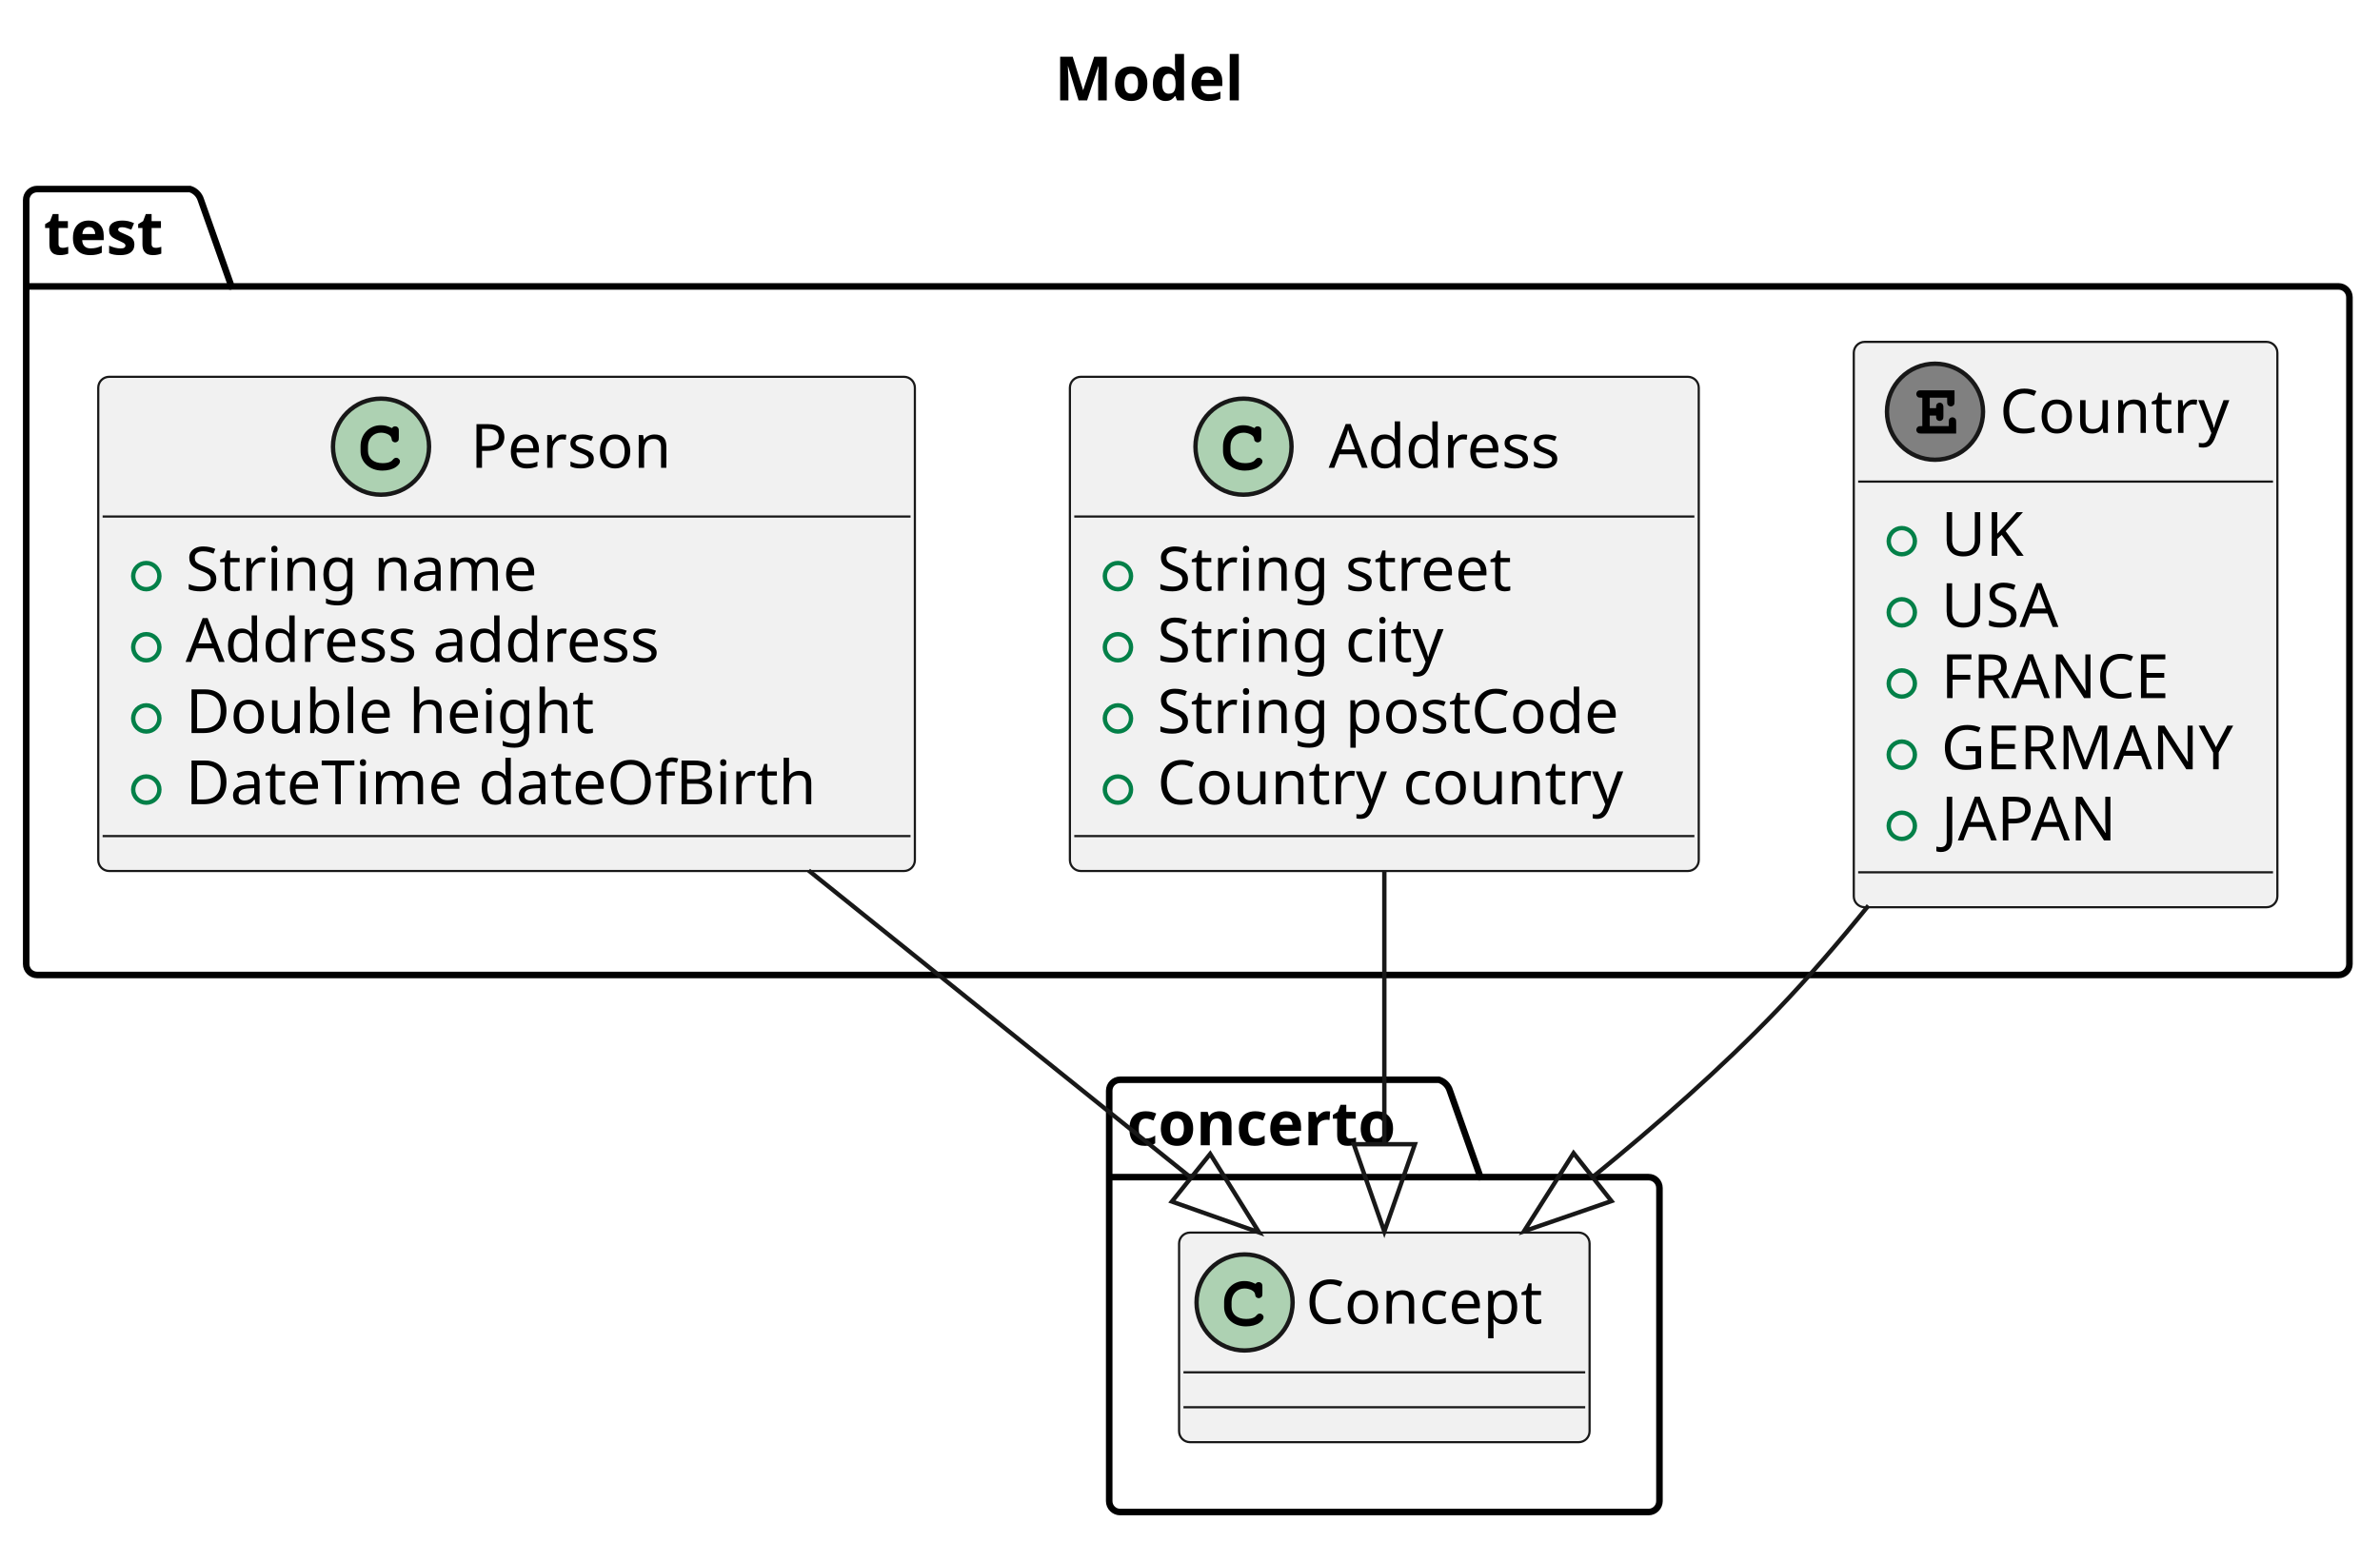
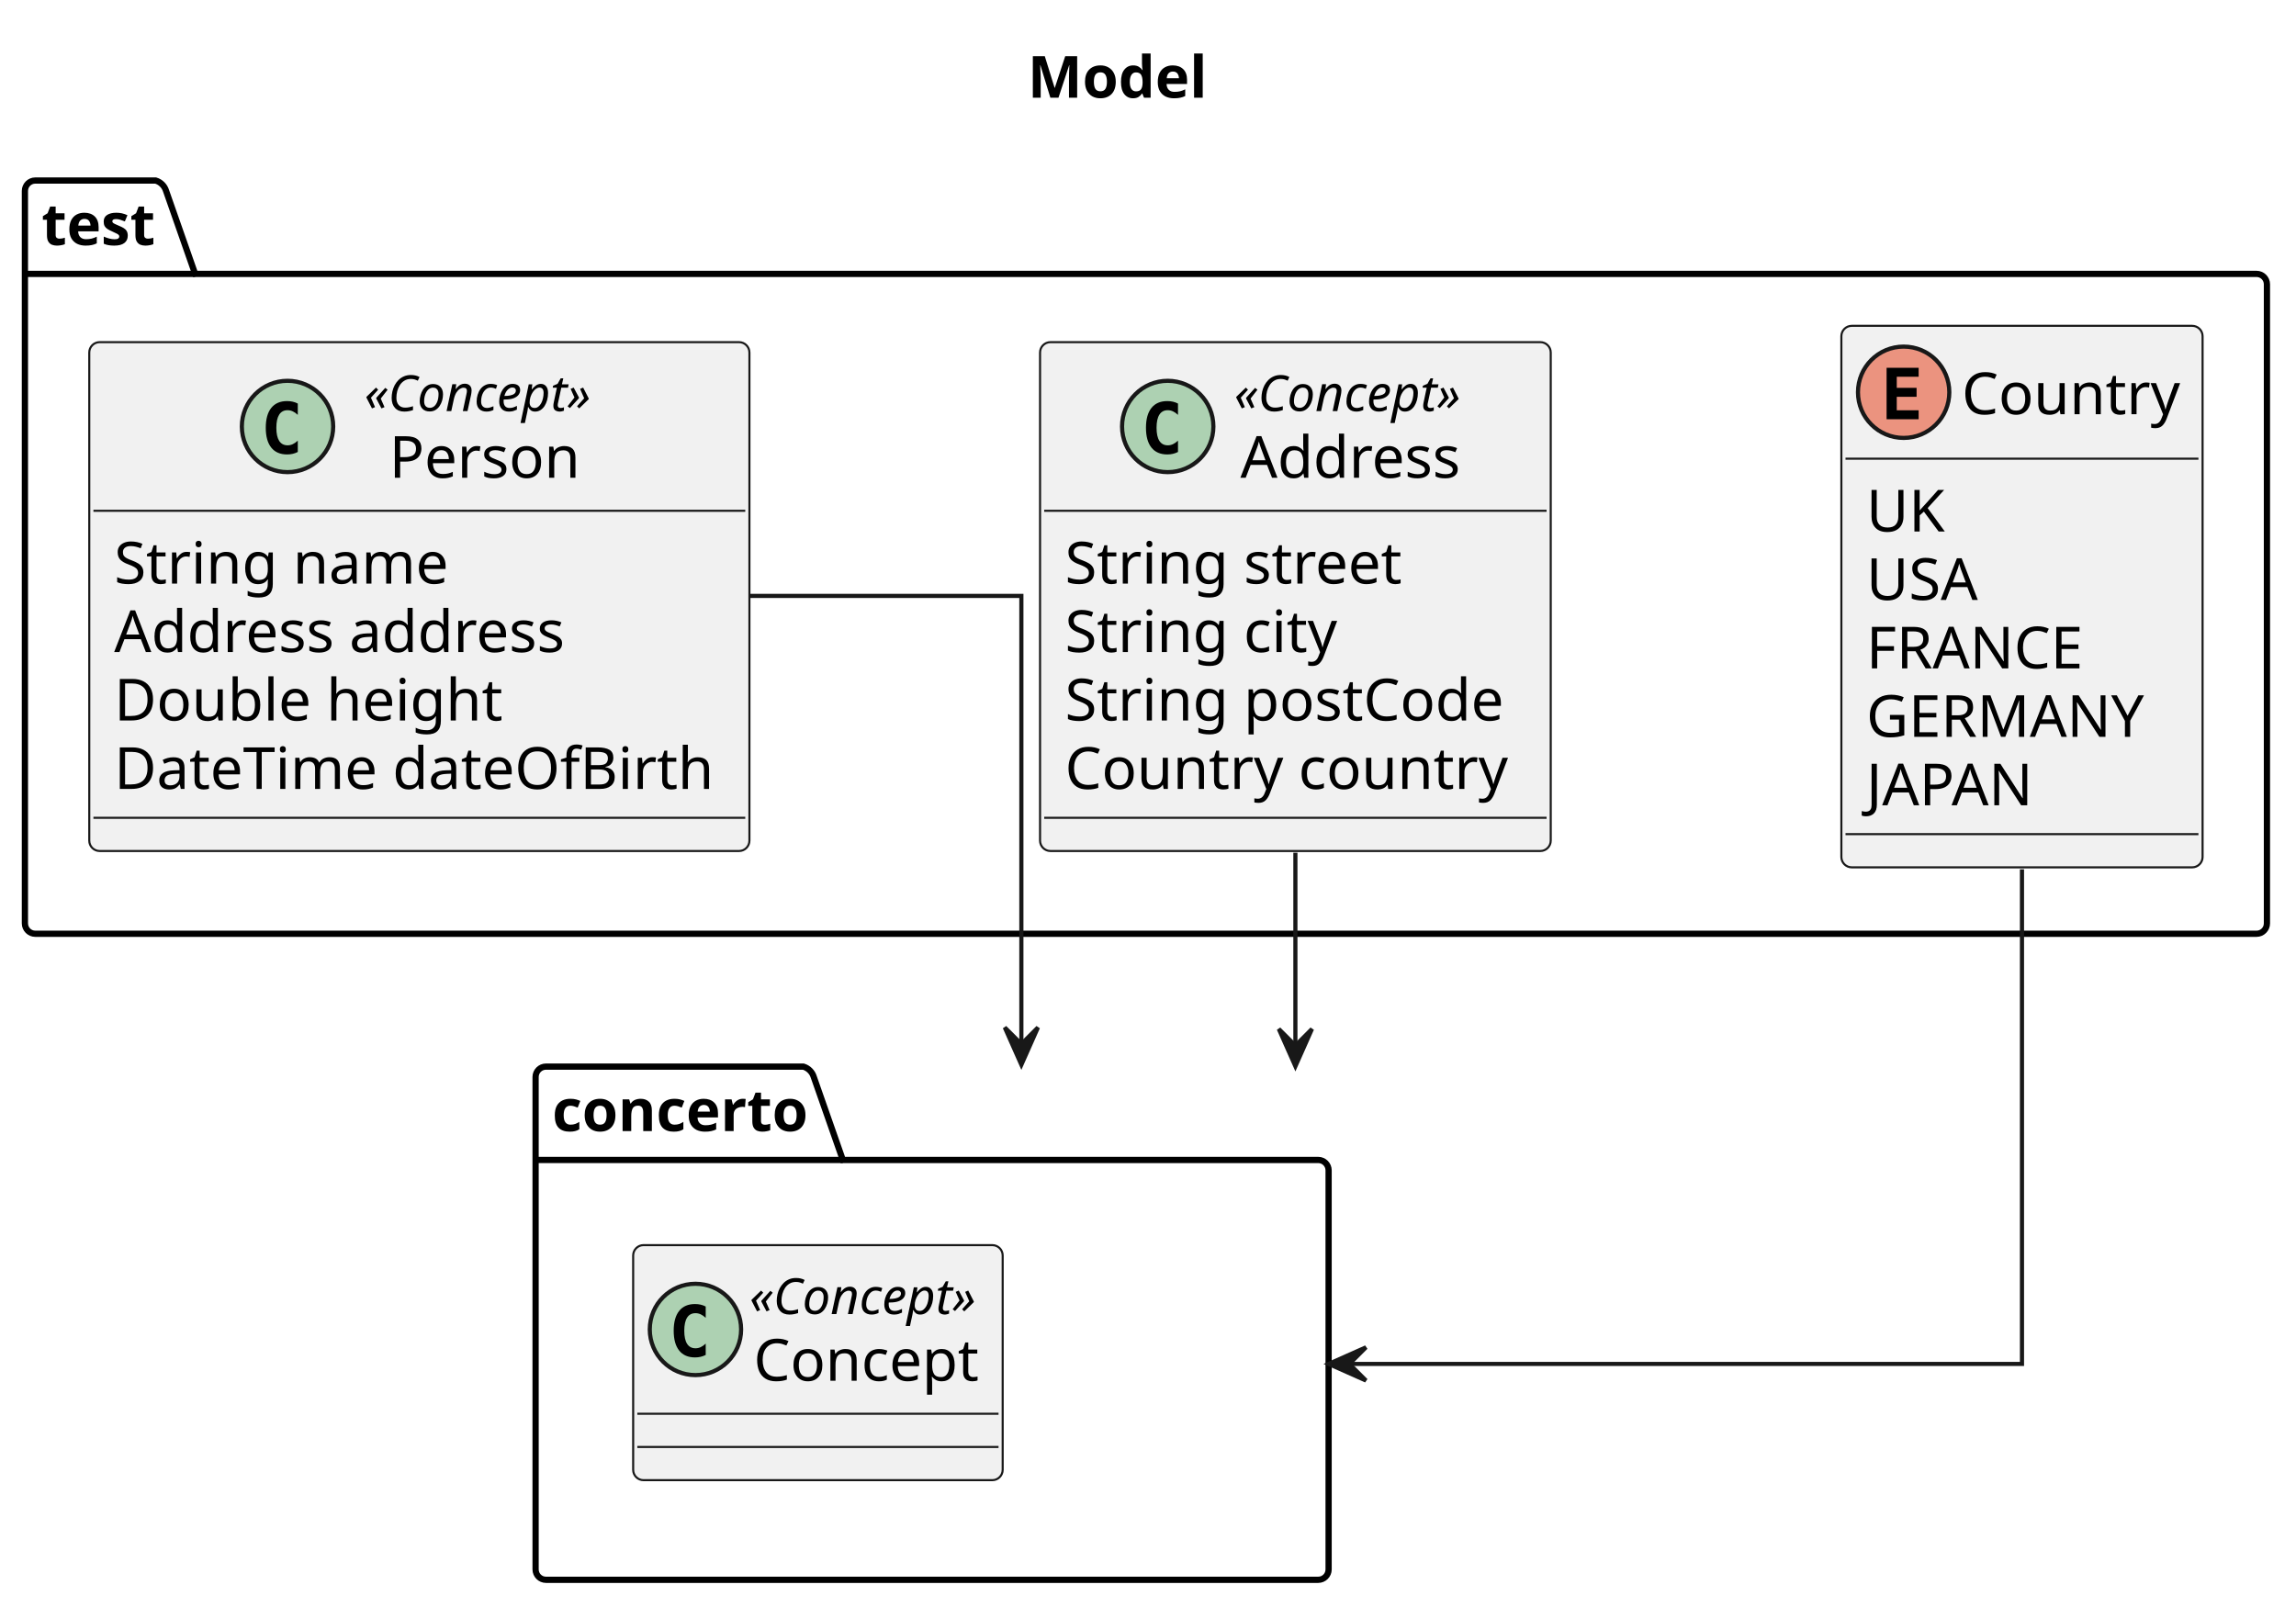
- <svg xmlns="http://www.w3.org/2000/svg" contentStyleType="text/css" height="353px" preserveAspectRatio="none" style="width:545px;height:353px;background:#FFFFFF;" version="1.1" viewBox="0 0 545 353" width="545px" zoomAndPan="magnify">
+ <svg xmlns="http://www.w3.org/2000/svg" contentStyleType="text/css" height="387px" preserveAspectRatio="none" style="width:553px;height:387px;background:#FFFFFF;" version="1.1" viewBox="0 0 553 387" width="553px" zoomAndPan="magnify">
  <defs />
  <g>
-     <text fill="#000000" font-family="sans-serif" font-size="14" font-weight="bold" lengthAdjust="spacing" textLength="48" x="241.5" y="22.995">Model</text>
+     <text fill="#000000" font-family="sans-serif" font-size="14" font-weight="bold" lengthAdjust="spacing" textLength="44" x="247.5" y="23.535">Model</text>
    <g id="cluster_test">
-       <path d="M8.5,43.297 L43.5,43.297 A3.75,3.75 0 0 1 46,45.797 L53,65.594 L535.5,65.594 A2.5,2.5 0 0 1 538,68.094 L538,220.797 A2.5,2.5 0 0 1 535.5,223.297 L8.5,223.297 A2.5,2.5 0 0 1 6,220.797 L6,45.797 A2.5,2.5 0 0 1 8.5,43.297 " fill="none" style="stroke:#000000;stroke-width:1.5;" />
-       <line style="stroke:#000000;stroke-width:1.5;" x1="6" x2="53" y1="65.594" y2="65.594" />
-       <text fill="#000000" font-family="sans-serif" font-size="14" font-weight="bold" lengthAdjust="spacing" textLength="34" x="10" y="58.292">test</text>
+       <path d="M8.5,43.488 L37.5,43.488 A3.75,3.75 0 0 1 40,45.988 L47,65.977 L543.5,65.977 A2.5,2.5 0 0 1 546,68.477 L546,222.428 A2.5,2.5 0 0 1 543.5,224.928 L8.5,224.928 A2.5,2.5 0 0 1 6,222.428 L6,45.988 A2.5,2.5 0 0 1 8.5,43.488 " fill="none" style="stroke:#000000;stroke-width:1.5;" />
+       <line style="stroke:#000000;stroke-width:1.5;" x1="6" x2="47" y1="65.977" y2="65.977" />
+       <text fill="#000000" font-family="sans-serif" font-size="14" font-weight="bold" lengthAdjust="spacing" textLength="28" x="10" y="59.023">test</text>
    </g>
-     <g id="cluster_concerto">
-       <path d="M256.5,247.297 L329.5,247.297 A3.75,3.75 0 0 1 332,249.797 L339,269.594 L377.5,269.594 A2.5,2.5 0 0 1 380,272.094 L380,343.797 A2.5,2.5 0 0 1 377.5,346.297 L256.5,346.297 A2.5,2.5 0 0 1 254,343.797 L254,249.797 A2.5,2.5 0 0 1 256.5,247.297 " fill="none" style="stroke:#000000;stroke-width:1.5;" />
-       <line style="stroke:#000000;stroke-width:1.5;" x1="254" x2="339" y1="269.594" y2="269.594" />
-       <text fill="#000000" font-family="sans-serif" font-size="14" font-weight="bold" lengthAdjust="spacing" textLength="72" x="258" y="262.292">concerto</text>
+     <g id="cluster_concertoPkg">
+       <path d="M131.5,256.928 L193.5,256.928 A3.75,3.75 0 0 1 196,259.428 L203,279.417 L317.5,279.417 A2.5,2.5 0 0 1 320,281.917 L320,378.048 A2.5,2.5 0 0 1 317.5,380.548 L131.5,380.548 A2.5,2.5 0 0 1 129,378.048 L129,259.428 A2.5,2.5 0 0 1 131.5,256.928 " fill="none" style="stroke:#000000;stroke-width:1.5;" />
+       <line style="stroke:#000000;stroke-width:1.5;" x1="129" x2="203" y1="279.417" y2="279.417" />
+       <text fill="#000000" font-family="sans-serif" font-size="14" font-weight="bold" lengthAdjust="spacing" textLength="61" x="133" y="272.463">concerto</text>
    </g>
-     <g id="elem_test.Country">
-       <rect codeLine="4" fill="#F1F1F1" height="129.484" id="test.Country" rx="2.5" ry="2.5" style="stroke:#181818;stroke-width:0.5;" width="97" x="424.5" y="78.297" />
-       <ellipse cx="443.1" cy="94.297" fill="#808080" rx="11" ry="11" style="stroke:#181818;stroke-width:1.0;" />
-       <path d="M441.897,95.172 L443.35,95.172 L443.35,95.281 C443.35,95.688 443.381,95.844 443.459,96 C443.616,96.25 443.897,96.406 444.194,96.406 C444.444,96.406 444.709,96.266 444.866,96.047 C444.991,95.891 445.022,95.734 445.022,95.281 L445.022,93.359 C445.022,93.203 445.022,93.156 445.006,93 C444.944,92.531 444.631,92.219 444.178,92.219 C443.928,92.219 443.663,92.359 443.491,92.578 C443.381,92.75 443.35,92.906 443.35,93.359 L443.35,93.484 L441.897,93.484 L441.897,91.078 L445.881,91.078 L445.881,91.938 C445.881,92.344 445.913,92.516 445.991,92.672 C446.163,92.922 446.444,93.078 446.725,93.078 C446.991,93.078 447.256,92.938 447.428,92.719 C447.538,92.547 447.569,92.406 447.569,91.938 L447.569,89.391 L439.944,89.391 C439.506,89.391 439.381,89.406 439.225,89.5 C438.975,89.656 438.819,89.953 438.819,90.234 C438.819,90.516 438.959,90.766 439.178,90.938 C439.334,91.047 439.522,91.078 439.944,91.078 L440.194,91.078 L440.194,97.594 L439.944,97.594 C439.538,97.594 439.381,97.609 439.225,97.719 C438.975,97.891 438.819,98.156 438.819,98.453 C438.819,98.719 438.959,98.969 439.178,99.125 C439.319,99.25 439.553,99.297 439.944,99.297 L447.944,99.297 L447.944,96.719 C447.944,96.281 447.913,96.141 447.834,95.984 C447.663,95.734 447.381,95.578 447.1,95.578 C446.834,95.578 446.569,95.688 446.397,95.938 C446.288,96.094 446.256,96.234 446.256,96.719 L446.256,97.594 L441.897,97.594 L441.897,95.172 Z " fill="#000000" />
-       <text fill="#000000" font-family="sans-serif" font-size="14" lengthAdjust="spacing" textLength="57" x="457.9" y="99.144">Country</text>
-       <line style="stroke:#181818;stroke-width:0.5;" x1="425.5" x2="520.5" y1="110.297" y2="110.297" />
-       <ellipse cx="435.5" cy="123.945" fill="none" rx="3" ry="3" style="stroke:#038048;stroke-width:1.0;" />
-       <text fill="#000000" font-family="sans-serif" font-size="14" lengthAdjust="spacing" textLength="19" x="444.5" y="127.292">UK</text>
-       <ellipse cx="435.5" cy="140.242" fill="none" rx="3" ry="3" style="stroke:#038048;stroke-width:1.0;" />
-       <text fill="#000000" font-family="sans-serif" font-size="14" lengthAdjust="spacing" textLength="28" x="444.5" y="143.589">USA</text>
-       <ellipse cx="435.5" cy="156.539" fill="none" rx="3" ry="3" style="stroke:#038048;stroke-width:1.0;" />
-       <text fill="#000000" font-family="sans-serif" font-size="14" lengthAdjust="spacing" textLength="57" x="444.5" y="159.886">FRANCE</text>
-       <ellipse cx="435.5" cy="172.836" fill="none" rx="3" ry="3" style="stroke:#038048;stroke-width:1.0;" />
-       <text fill="#000000" font-family="sans-serif" font-size="14" lengthAdjust="spacing" textLength="71" x="444.5" y="176.183">GERMANY</text>
-       <ellipse cx="435.5" cy="189.133" fill="none" rx="3" ry="3" style="stroke:#038048;stroke-width:1.0;" />
-       <text fill="#000000" font-family="sans-serif" font-size="14" lengthAdjust="spacing" textLength="43" x="444.5" y="192.48">JAPAN</text>
-       <line style="stroke:#181818;stroke-width:0.5;" x1="425.5" x2="520.5" y1="199.781" y2="199.781" />
+     <g id="elem_Person">
+       <rect codeLine="13" fill="#F1F1F1" height="122.574" id="Person" rx="2.5" ry="2.5" style="stroke:#181818;stroke-width:0.5;" width="159" x="21.5" y="82.418" />
+       <ellipse cx="69.25" cy="102.729" fill="#ADD1B2" rx="11" ry="11" style="stroke:#181818;stroke-width:1.0;" />
+       <path d="M71.723,108.872 Q71.142,109.171 70.503,109.32 Q69.864,109.47 69.158,109.47 Q66.651,109.47 65.332,107.818 Q64.012,106.166 64.012,103.045 Q64.012,99.915 65.332,98.263 Q66.651,96.612 69.158,96.612 Q69.864,96.612 70.511,96.761 Q71.159,96.91 71.723,97.209 L71.723,99.932 Q71.092,99.351 70.499,99.081 Q69.905,98.811 69.274,98.811 Q67.93,98.811 67.245,99.878 Q66.56,100.945 66.56,103.045 Q66.56,105.136 67.245,106.203 Q67.93,107.27 69.274,107.27 Q69.905,107.27 70.499,107 Q71.092,106.73 71.723,106.149 Z " fill="#000000" />
+       <text fill="#000000" font-family="sans-serif" font-size="12" font-style="italic" lengthAdjust="spacing" textLength="59" x="87.75" y="99.02">«Concept»</text>
+       <text fill="#000000" font-family="sans-serif" font-size="14" lengthAdjust="spacing" textLength="47" x="93.75" y="115.086">Person</text>
+       <line style="stroke:#181818;stroke-width:0.5;" x1="22.5" x2="179.5" y1="123.039" y2="123.039" />
+       <text fill="#000000" font-family="sans-serif" font-size="14" lengthAdjust="spacing" textLength="83" x="27.5" y="140.575">String name</text>
+       <text fill="#000000" font-family="sans-serif" font-size="14" lengthAdjust="spacing" textLength="114" x="27.5" y="157.063">Address address</text>
+       <text fill="#000000" font-family="sans-serif" font-size="14" lengthAdjust="spacing" textLength="97" x="27.5" y="173.551">Double height</text>
+       <text fill="#000000" font-family="sans-serif" font-size="14" lengthAdjust="spacing" textLength="147" x="27.5" y="190.039">DateTime dateOfBirth</text>
+       <line style="stroke:#181818;stroke-width:0.5;" x1="22.5" x2="179.5" y1="196.993" y2="196.993" />
    </g>
-     <g id="elem_test.Address">
-       <rect codeLine="12" fill="#F1F1F1" height="113.188" id="test.Address" rx="2.5" ry="2.5" style="stroke:#181818;stroke-width:0.5;" width="144" x="245" y="86.297" />
-       <ellipse cx="284.75" cy="102.297" fill="#ADD1B2" rx="11" ry="11" style="stroke:#181818;stroke-width:1.0;" />
-       <path d="M287.094,97.969 C286.156,97.531 285.562,97.391 284.688,97.391 C282.062,97.391 280.062,99.469 280.062,102.188 L280.062,103.312 C280.062,105.891 282.172,107.781 285.062,107.781 C286.281,107.781 287.438,107.484 288.188,106.938 C288.766,106.531 289.094,106.078 289.094,105.688 C289.094,105.234 288.703,104.844 288.234,104.844 C288.016,104.844 287.812,104.922 287.625,105.109 C287.172,105.594 287.172,105.594 286.984,105.688 C286.562,105.953 285.875,106.078 285.109,106.078 C283.062,106.078 281.766,104.984 281.766,103.281 L281.766,102.188 C281.766,100.406 283.016,99.094 284.75,99.094 C285.328,99.094 285.938,99.25 286.406,99.5 C286.891,99.781 287.062,100 287.156,100.406 C287.219,100.812 287.25,100.938 287.391,101.062 C287.531,101.203 287.766,101.312 287.984,101.312 C288.25,101.312 288.516,101.172 288.688,100.953 C288.797,100.797 288.828,100.609 288.828,100.188 L288.828,98.766 C288.828,98.328 288.812,98.203 288.719,98.047 C288.562,97.781 288.281,97.641 287.984,97.641 C287.688,97.641 287.484,97.734 287.266,98.047 L287.094,97.969 Z " fill="#000000" />
-       <text fill="#000000" font-family="sans-serif" font-size="14" lengthAdjust="spacing" textLength="57" x="304.25" y="107.144">Address</text>
-       <line style="stroke:#181818;stroke-width:0.5;" x1="246" x2="388" y1="118.297" y2="118.297" />
-       <ellipse cx="256" cy="131.945" fill="none" rx="3" ry="3" style="stroke:#038048;stroke-width:1.0;" />
-       <text fill="#000000" font-family="sans-serif" font-size="14" lengthAdjust="spacing" textLength="93" x="265" y="135.292">String street</text>
-       <ellipse cx="256" cy="148.242" fill="none" rx="3" ry="3" style="stroke:#038048;stroke-width:1.0;" />
-       <text fill="#000000" font-family="sans-serif" font-size="14" lengthAdjust="spacing" textLength="75" x="265" y="151.589">String city</text>
-       <ellipse cx="256" cy="164.539" fill="none" rx="3" ry="3" style="stroke:#038048;stroke-width:1.0;" />
-       <text fill="#000000" font-family="sans-serif" font-size="14" lengthAdjust="spacing" textLength="118" x="265" y="167.886">String postCode</text>
-       <ellipse cx="256" cy="180.836" fill="none" rx="3" ry="3" style="stroke:#038048;stroke-width:1.0;" />
-       <text fill="#000000" font-family="sans-serif" font-size="14" lengthAdjust="spacing" textLength="116" x="265" y="184.183">Country country</text>
-       <line style="stroke:#181818;stroke-width:0.5;" x1="246" x2="388" y1="191.484" y2="191.484" />
+     <g id="elem_Address">
+       <rect codeLine="20" fill="#F1F1F1" height="122.574" id="Address" rx="2.5" ry="2.5" style="stroke:#181818;stroke-width:0.5;" width="123" x="250.5" y="82.418" />
+       <ellipse cx="281.25" cy="102.729" fill="#ADD1B2" rx="11" ry="11" style="stroke:#181818;stroke-width:1.0;" />
+       <path d="M283.723,108.872 Q283.142,109.171 282.503,109.32 Q281.864,109.47 281.158,109.47 Q278.651,109.47 277.332,107.818 Q276.012,106.166 276.012,103.045 Q276.012,99.915 277.332,98.263 Q278.651,96.612 281.158,96.612 Q281.864,96.612 282.511,96.761 Q283.159,96.91 283.723,97.209 L283.723,99.932 Q283.092,99.351 282.499,99.081 Q281.905,98.811 281.274,98.811 Q279.93,98.811 279.245,99.878 Q278.56,100.945 278.56,103.045 Q278.56,105.136 279.245,106.203 Q279.93,107.27 281.274,107.27 Q281.905,107.27 282.499,107 Q283.092,106.73 283.723,106.149 Z " fill="#000000" />
+       <text fill="#000000" font-family="sans-serif" font-size="12" font-style="italic" lengthAdjust="spacing" textLength="59" x="297.25" y="99.02">«Concept»</text>
+       <text fill="#000000" font-family="sans-serif" font-size="14" lengthAdjust="spacing" textLength="56" x="298.75" y="115.086">Address</text>
+       <line style="stroke:#181818;stroke-width:0.5;" x1="251.5" x2="372.5" y1="123.039" y2="123.039" />
+       <text fill="#000000" font-family="sans-serif" font-size="14" lengthAdjust="spacing" textLength="84" x="256.5" y="140.575">String street</text>
+       <text fill="#000000" font-family="sans-serif" font-size="14" lengthAdjust="spacing" textLength="68" x="256.5" y="157.063">String city</text>
+       <text fill="#000000" font-family="sans-serif" font-size="14" lengthAdjust="spacing" textLength="111" x="256.5" y="173.551">String postCode</text>
+       <text fill="#000000" font-family="sans-serif" font-size="14" lengthAdjust="spacing" textLength="111" x="256.5" y="190.039">Country country</text>
+       <line style="stroke:#181818;stroke-width:0.5;" x1="251.5" x2="372.5" y1="196.993" y2="196.993" />
    </g>
-     <g id="elem_test.Person">
-       <rect codeLine="19" fill="#F1F1F1" height="113.188" id="test.Person" rx="2.5" ry="2.5" style="stroke:#181818;stroke-width:0.5;" width="187" x="22.5" y="86.297" />
-       <ellipse cx="87.25" cy="102.297" fill="#ADD1B2" rx="11" ry="11" style="stroke:#181818;stroke-width:1.0;" />
-       <path d="M89.594,97.969 C88.656,97.531 88.062,97.391 87.188,97.391 C84.562,97.391 82.562,99.469 82.562,102.188 L82.562,103.312 C82.562,105.891 84.672,107.781 87.562,107.781 C88.781,107.781 89.938,107.484 90.688,106.938 C91.266,106.531 91.594,106.078 91.594,105.688 C91.594,105.234 91.203,104.844 90.734,104.844 C90.516,104.844 90.312,104.922 90.125,105.109 C89.672,105.594 89.672,105.594 89.484,105.688 C89.062,105.953 88.375,106.078 87.609,106.078 C85.562,106.078 84.266,104.984 84.266,103.281 L84.266,102.188 C84.266,100.406 85.516,99.094 87.25,99.094 C87.828,99.094 88.438,99.25 88.906,99.5 C89.391,99.781 89.562,100 89.656,100.406 C89.719,100.812 89.75,100.938 89.891,101.062 C90.031,101.203 90.266,101.312 90.484,101.312 C90.75,101.312 91.016,101.172 91.188,100.953 C91.297,100.797 91.328,100.609 91.328,100.188 L91.328,98.766 C91.328,98.328 91.312,98.203 91.219,98.047 C91.062,97.781 90.781,97.641 90.484,97.641 C90.188,97.641 89.984,97.734 89.766,98.047 L89.594,97.969 Z " fill="#000000" />
-       <text fill="#000000" font-family="sans-serif" font-size="14" lengthAdjust="spacing" textLength="49" x="107.75" y="107.144">Person</text>
-       <line style="stroke:#181818;stroke-width:0.5;" x1="23.5" x2="208.5" y1="118.297" y2="118.297" />
-       <ellipse cx="33.5" cy="131.945" fill="none" rx="3" ry="3" style="stroke:#038048;stroke-width:1.0;" />
-       <text fill="#000000" font-family="sans-serif" font-size="14" lengthAdjust="spacing" textLength="88" x="42.5" y="135.292">String name</text>
-       <ellipse cx="33.5" cy="148.242" fill="none" rx="3" ry="3" style="stroke:#038048;stroke-width:1.0;" />
-       <text fill="#000000" font-family="sans-serif" font-size="14" lengthAdjust="spacing" textLength="116" x="42.5" y="151.589">Address address</text>
-       <ellipse cx="33.5" cy="164.539" fill="none" rx="3" ry="3" style="stroke:#038048;stroke-width:1.0;" />
-       <text fill="#000000" font-family="sans-serif" font-size="14" lengthAdjust="spacing" textLength="102" x="42.5" y="167.886">Double height</text>
-       <ellipse cx="33.5" cy="180.836" fill="none" rx="3" ry="3" style="stroke:#038048;stroke-width:1.0;" />
-       <text fill="#000000" font-family="sans-serif" font-size="14" lengthAdjust="spacing" textLength="161" x="42.5" y="184.183">DateTime dateOfBirth</text>
-       <line style="stroke:#181818;stroke-width:0.5;" x1="23.5" x2="208.5" y1="191.484" y2="191.484" />
+     <g id="elem_Country">
+       <rect codeLine="27" fill="#F1F1F1" height="130.441" id="Country" rx="2.5" ry="2.5" style="stroke:#181818;stroke-width:0.5;" width="87" x="443.5" y="78.488" />
+       <ellipse cx="458.5" cy="94.488" fill="#EB937F" rx="11" ry="11" style="stroke:#181818;stroke-width:1.0;" />
+       <path d="M462.114,100.988 L454.394,100.988 L454.394,88.595 L462.114,88.595 L462.114,90.753 L456.843,90.753 L456.843,93.426 L461.616,93.426 L461.616,95.585 L456.843,95.585 L456.843,98.83 L462.114,98.83 Z " fill="#000000" />
+       <text fill="#000000" font-family="sans-serif" font-size="14" lengthAdjust="spacing" textLength="55" x="472.5" y="99.779">Country</text>
+       <line style="stroke:#181818;stroke-width:0.5;" x1="444.5" x2="529.5" y1="110.488" y2="110.488" />
+       <text fill="#000000" font-family="sans-serif" font-size="14" lengthAdjust="spacing" textLength="19" x="449.5" y="128.023">UK</text>
+       <text fill="#000000" font-family="sans-serif" font-size="14" lengthAdjust="spacing" textLength="28" x="449.5" y="144.512">USA</text>
+       <text fill="#000000" font-family="sans-serif" font-size="14" lengthAdjust="spacing" textLength="55" x="449.5" y="161">FRANCE</text>
+       <text fill="#000000" font-family="sans-serif" font-size="14" lengthAdjust="spacing" textLength="68" x="449.5" y="177.488">GERMANY</text>
+       <text fill="#000000" font-family="sans-serif" font-size="14" lengthAdjust="spacing" textLength="42" x="449.5" y="193.977">JAPAN</text>
+       <line style="stroke:#181818;stroke-width:0.5;" x1="444.5" x2="529.5" y1="200.93" y2="200.93" />
    </g>
-     <g id="elem_concerto.Concept">
-       <rect fill="#F1F1F1" height="48" id="concerto.Concept" rx="2.5" ry="2.5" style="stroke:#181818;stroke-width:0.5;" width="94" x="270" y="282.297" />
-       <ellipse cx="285" cy="298.297" fill="#ADD1B2" rx="11" ry="11" style="stroke:#181818;stroke-width:1.0;" />
-       <path d="M287.344,293.969 C286.406,293.531 285.812,293.391 284.938,293.391 C282.312,293.391 280.312,295.469 280.312,298.188 L280.312,299.312 C280.312,301.891 282.422,303.781 285.312,303.781 C286.531,303.781 287.688,303.484 288.438,302.938 C289.016,302.531 289.344,302.078 289.344,301.688 C289.344,301.234 288.953,300.844 288.484,300.844 C288.266,300.844 288.062,300.922 287.875,301.109 C287.422,301.594 287.422,301.594 287.234,301.688 C286.812,301.953 286.125,302.078 285.359,302.078 C283.312,302.078 282.016,300.984 282.016,299.281 L282.016,298.188 C282.016,296.406 283.266,295.094 285,295.094 C285.578,295.094 286.188,295.25 286.656,295.5 C287.141,295.781 287.312,296 287.406,296.406 C287.469,296.812 287.5,296.938 287.641,297.062 C287.781,297.203 288.016,297.312 288.234,297.312 C288.5,297.312 288.766,297.172 288.938,296.953 C289.047,296.797 289.078,296.609 289.078,296.188 L289.078,294.766 C289.078,294.328 289.062,294.203 288.969,294.047 C288.812,293.781 288.531,293.641 288.234,293.641 C287.938,293.641 287.734,293.734 287.516,294.047 L287.344,293.969 Z " fill="#000000" />
-       <text fill="#000000" font-family="sans-serif" font-size="14" lengthAdjust="spacing" textLength="62" x="299" y="303.144">Concept</text>
-       <line style="stroke:#181818;stroke-width:0.5;" x1="271" x2="363" y1="314.297" y2="314.297" />
-       <line style="stroke:#181818;stroke-width:0.5;" x1="271" x2="363" y1="322.297" y2="322.297" />
+     <g id="elem_Concept">
+       <rect codeLine="38" fill="#F1F1F1" height="56.621" id="Concept" rx="2.5" ry="2.5" style="stroke:#181818;stroke-width:0.5;" width="89" x="152.5" y="299.928" />
+       <ellipse cx="167.5" cy="320.239" fill="#ADD1B2" rx="11" ry="11" style="stroke:#181818;stroke-width:1.0;" />
+       <path d="M169.973,326.382 Q169.392,326.681 168.753,326.83 Q168.114,326.98 167.408,326.98 Q164.901,326.98 163.582,325.328 Q162.262,323.676 162.262,320.555 Q162.262,317.425 163.582,315.774 Q164.901,314.122 167.408,314.122 Q168.114,314.122 168.761,314.271 Q169.409,314.421 169.973,314.719 L169.973,317.442 Q169.342,316.861 168.749,316.591 Q168.155,316.321 167.524,316.321 Q166.18,316.321 165.495,317.388 Q164.81,318.455 164.81,320.555 Q164.81,322.647 165.495,323.713 Q166.18,324.78 167.524,324.78 Q168.155,324.78 168.749,324.51 Q169.342,324.24 169.973,323.659 Z " fill="#000000" />
+       <text fill="#000000" font-family="sans-serif" font-size="12" font-style="italic" lengthAdjust="spacing" textLength="59" x="180.5" y="316.53">«Concept»</text>
+       <text fill="#000000" font-family="sans-serif" font-size="14" lengthAdjust="spacing" textLength="57" x="181.5" y="332.596">Concept</text>
+       <line style="stroke:#181818;stroke-width:0.5;" x1="153.5" x2="240.5" y1="340.549" y2="340.549" />
+       <line style="stroke:#181818;stroke-width:0.5;" x1="153.5" x2="240.5" y1="348.549" y2="348.549" />
    </g>
-     <g id="link_test.Country_concerto.Concept">
-       <path codeLine="11" d="M427.855,207.407 C421.16,215.7 414.112,223.881 407,231.297 C394.22,244.624 379.111,257.856 364.959,269.365 " fill="none" id="test.Country-to-concerto.Concept" style="stroke:#181818;stroke-width:1.0;" />
-       <polygon fill="none" points="369.015,275.082,348.982,281.988,360.336,264.097,369.015,275.082" style="stroke:#181818;stroke-width:1.0;" />
+     <g id="link_Person_concertoPkg">
+       <path codeLine="43" d="M180.71,143.548 C214.4,143.548 246,143.548 246,143.548 C246,143.548 246,189.798 246,236.048 C246,241.829 246,247.611 246,253.302 C246,254.013 246,254.723 246,255.431 C246,255.786 246,250.139 246,250.493 " fill="none" id="Person-to-concertoPkg" style="stroke:#181818;stroke-width:1.0;" />
+       <polygon fill="#181818" points="246,256.493,250,247.493,246,251.493,242,247.493,246,256.493" style="stroke:#181818;stroke-width:1.0;" />
    </g>
-     <g id="link_test.Address_concerto.Concept">
-       <path codeLine="18" d="M317,199.376 C317,219.817 317,242.648 317,261.865 " fill="none" id="test.Address-to-concerto.Concept" style="stroke:#181818;stroke-width:1.0;" />
-       <polygon fill="none" points="324,262.053,317,282.053,310,262.053,324,262.053" style="stroke:#181818;stroke-width:1.0;" />
+     <g id="link_Address_concertoPkg">
+       <path codeLine="44" d="M312,205.408 C312,217.981 312,231.407 312,244.596 C312,247.894 312,251.176 312,254.427 C312,255.239 312,250.05 312,250.858 " fill="none" id="Address-to-concertoPkg" style="stroke:#181818;stroke-width:1.0;" />
+       <polygon fill="#181818" points="312,256.858,316,247.858,312,251.858,308,247.858,312,256.858" style="stroke:#181818;stroke-width:1.0;" />
    </g>
-     <g id="link_test.Person_concerto.Concept">
-       <path codeLine="25" d="M185.173,199.376 C214.144,222.654 246.973,249.032 272.624,269.641 " fill="none" id="test.Person-to-concerto.Concept" style="stroke:#181818;stroke-width:1.0;" />
-       <polygon fill="none" points="277.124,264.277,288.33,282.261,268.355,275.191,277.124,264.277" style="stroke:#181818;stroke-width:1.0;" />
+     <g id="link_Country_concertoPkg">
+       <path codeLine="45" d="M487,209.398 C487,262.528 487,328.548 487,328.548 C487,328.548 446.6,328.548 404.623,328.548 C383.634,328.548 362.251,328.548 345.326,328.548 C336.864,328.548 329.516,328.548 323.889,328.548 C322.483,328.548 327.184,328.548 326.002,328.548 " fill="none" id="Country-to-concertoPkg" style="stroke:#181818;stroke-width:1.0;" />
+       <polygon fill="#181818" points="320.002,328.548,329.002,332.548,325.002,328.548,329.002,324.548,320.002,328.548" style="stroke:#181818;stroke-width:1.0;" />
    </g>
  </g>
</svg>
